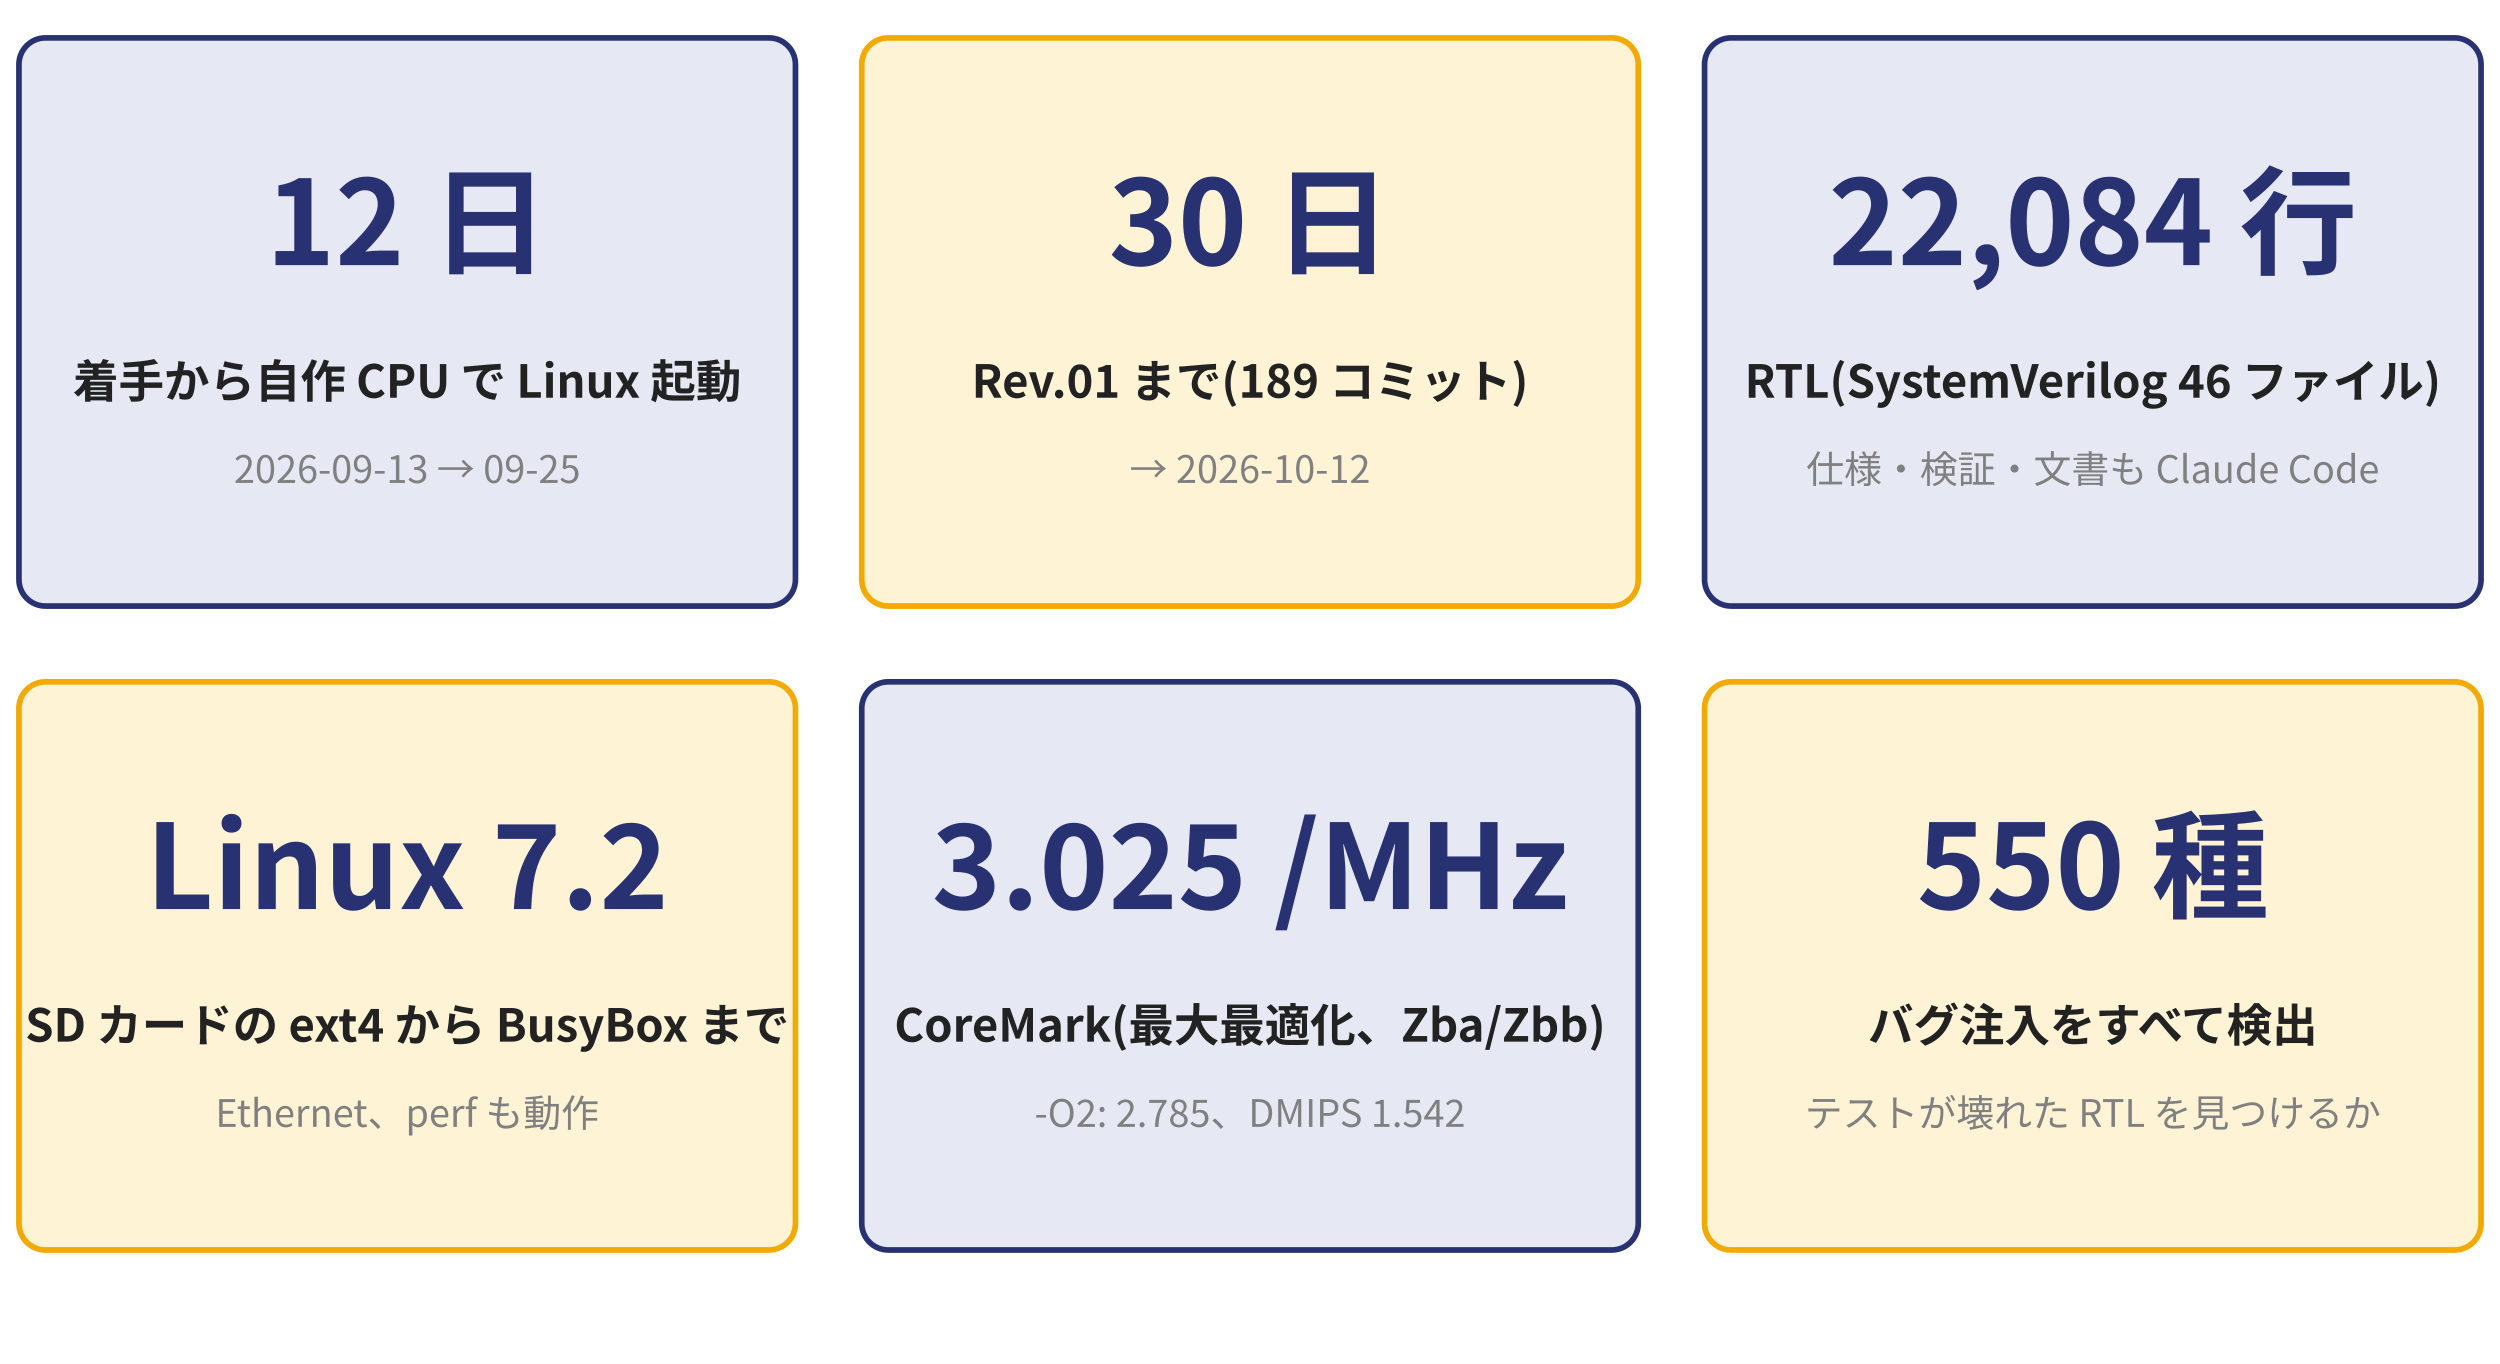
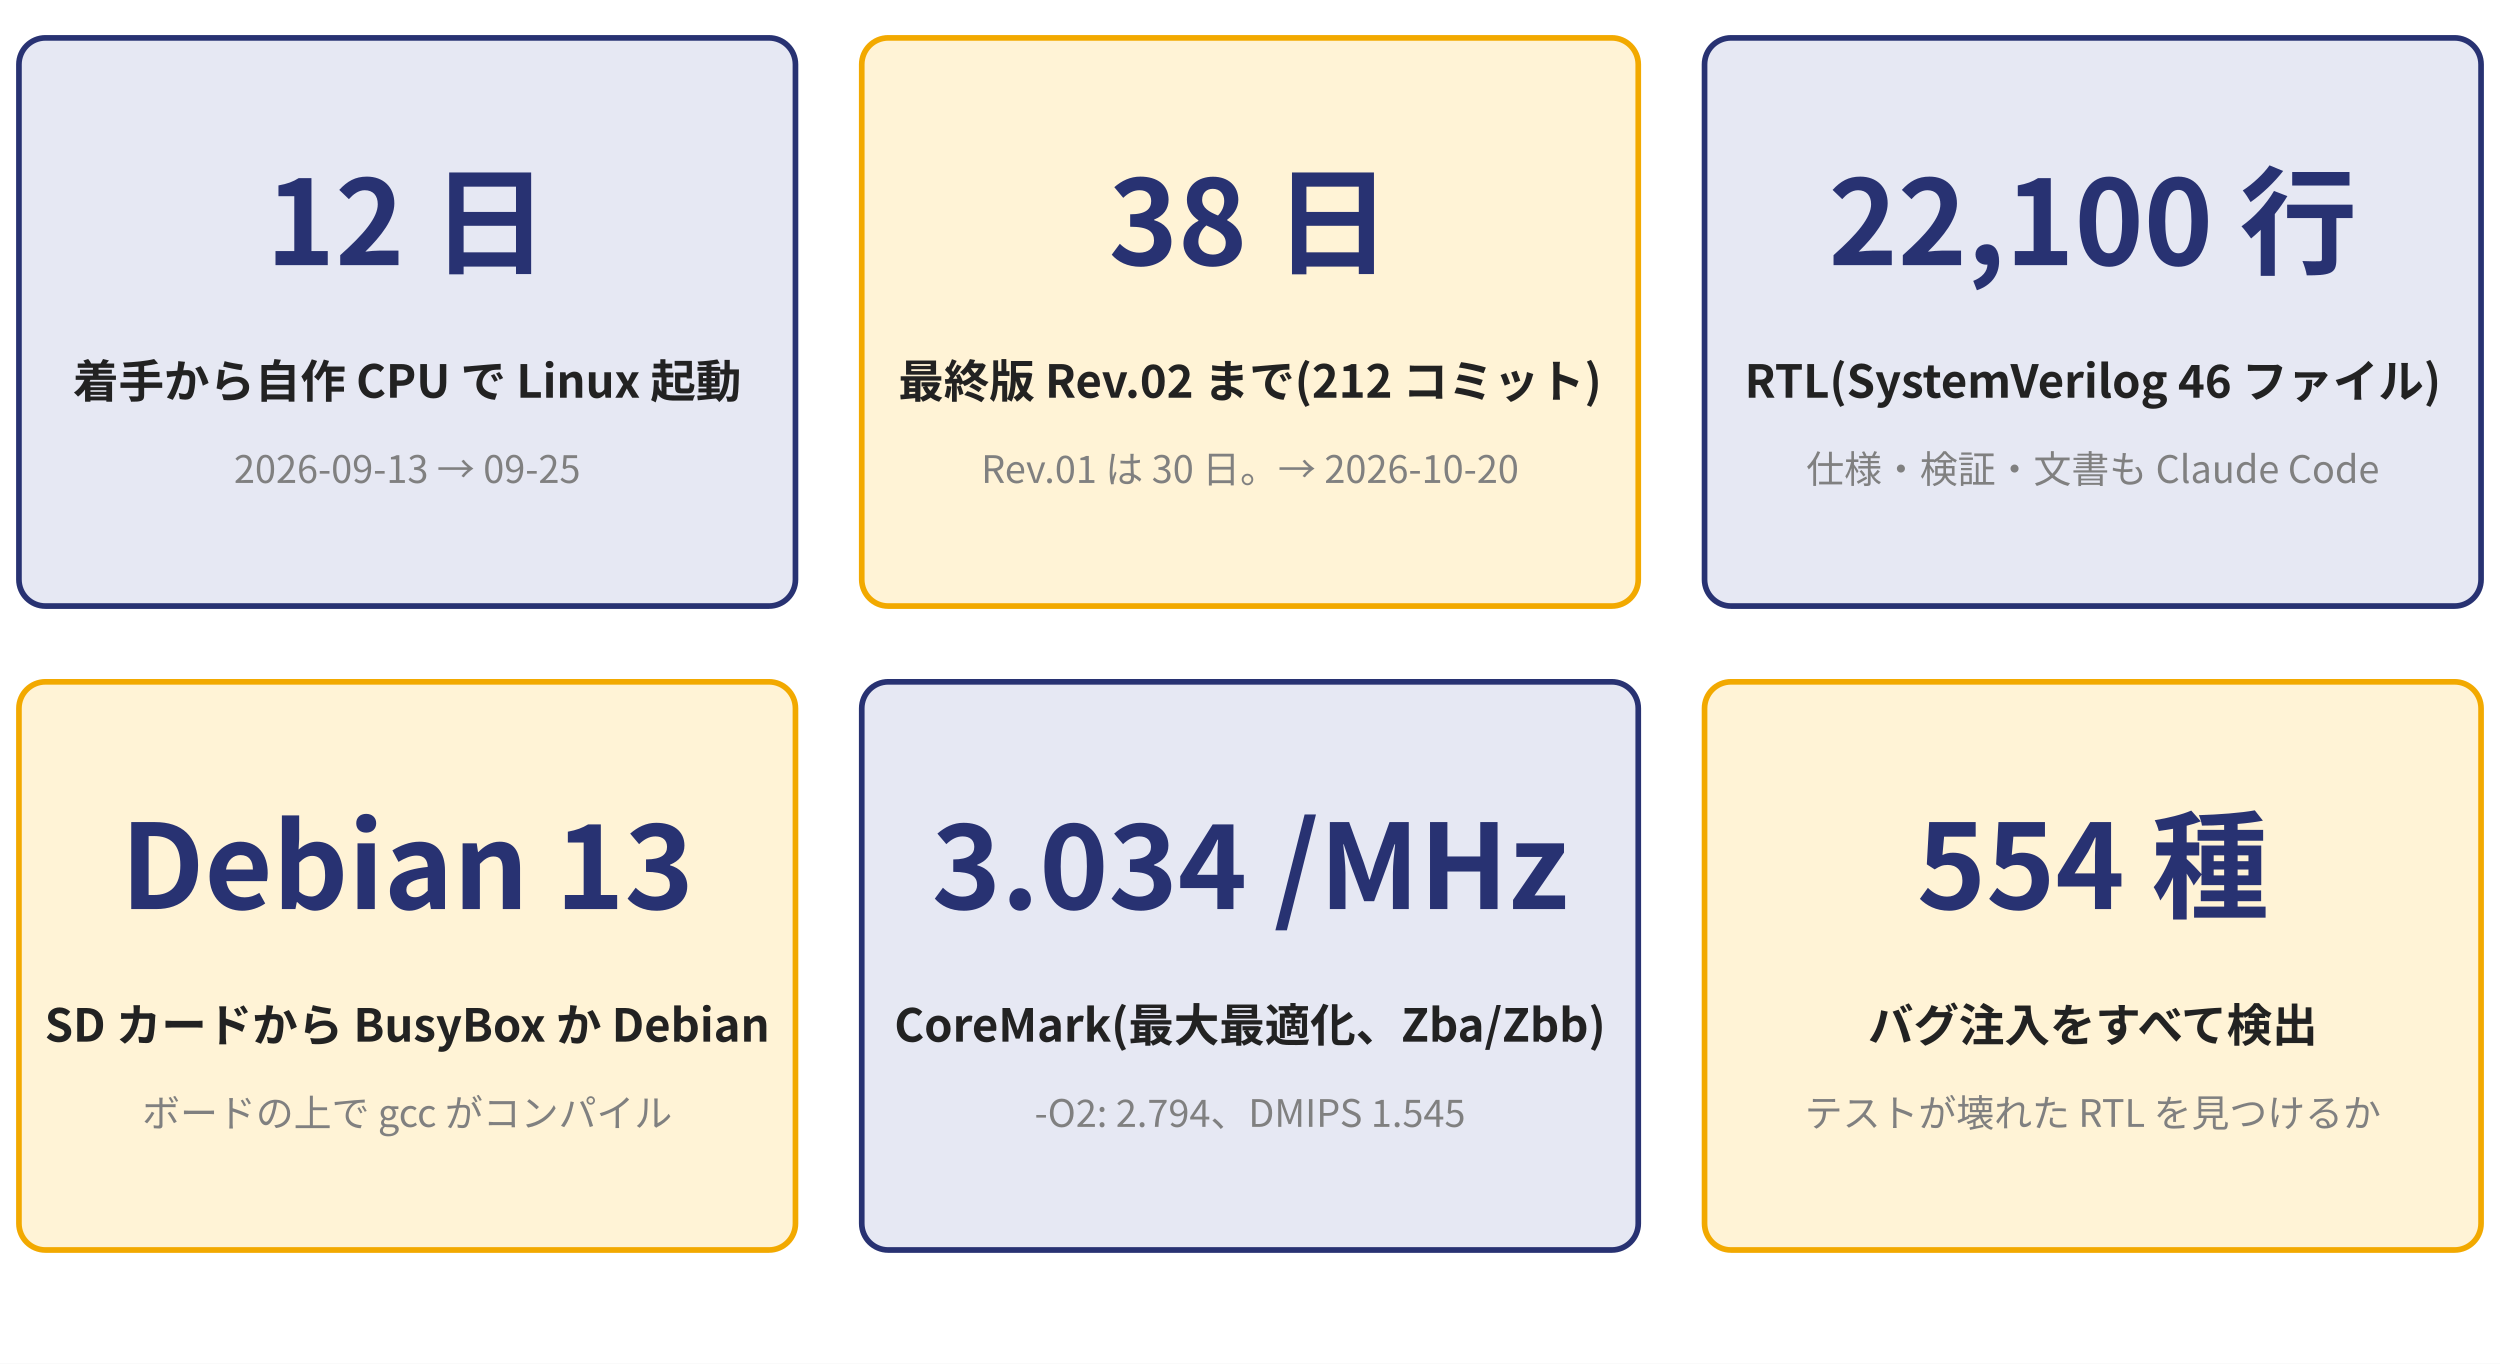
<svg xmlns="http://www.w3.org/2000/svg" width="26.4cm" height="14.4cm" viewBox="0 0 1320 720">
  <rect x="0" y="0" width="1320" height="720" fill="#FFFFFF" />
  <rect x="10.0" y="20" width="410" height="300" rx="14" fill="#E6E8F3" stroke="#283272" stroke-width="3" />
  <text x="215.0" y="140" font-family="'Noto Sans CJK JP', 'Noto Sans', 'Hiragino Sans', sans-serif" font-size="62" text-anchor="middle" font-weight="bold" fill="#283272">12 日</text>
  <text x="215.0" y="210" font-family="'Noto Sans CJK JP', 'Noto Sans', 'Hiragino Sans', sans-serif" font-size="24" text-anchor="middle" font-weight="bold" fill="#222222">着手から自作 CPU で Linux 起動</text>
  <text x="215.0" y="255" font-family="'Noto Sans CJK JP', 'Noto Sans', 'Hiragino Sans', sans-serif" font-size="20" text-anchor="middle" font-weight="normal" fill="#808080">2026-09-13 → 09-25</text>
  <rect x="455.0" y="20" width="410" height="300" rx="14" fill="#FFF3D6" stroke="#F2A900" stroke-width="3" />
-   <text x="660.0" y="140" font-family="'Noto Sans CJK JP', 'Noto Sans', 'Hiragino Sans', sans-serif" font-size="62" text-anchor="middle" font-weight="bold" fill="#283272">30 日</text>
-   <text x="660.0" y="210" font-family="'Noto Sans CJK JP', 'Noto Sans', 'Hiragino Sans', sans-serif" font-size="24" text-anchor="middle" font-weight="bold" fill="#222222">Rev.01 まで(189 コミット)</text>
-   <text x="660.0" y="255" font-family="'Noto Sans CJK JP', 'Noto Sans', 'Hiragino Sans', sans-serif" font-size="20" text-anchor="middle" font-weight="normal" fill="#808080">→ 2026-10-12</text>
+   <text x="660.0" y="140" font-family="'Noto Sans CJK JP', 'Noto Sans', 'Hiragino Sans', sans-serif" font-size="62" text-anchor="middle" font-weight="bold" fill="#283272">38 日</text>
+   <text x="660.0" y="210" font-family="'Noto Sans CJK JP', 'Noto Sans', 'Hiragino Sans', sans-serif" font-size="24" text-anchor="middle" font-weight="bold" fill="#222222">最終版 Rev.02 まで(212 コミット)</text>
+   <text x="660.0" y="255" font-family="'Noto Sans CJK JP', 'Noto Sans', 'Hiragino Sans', sans-serif" font-size="20" text-anchor="middle" font-weight="normal" fill="#808080">Rev.01 は 30 日。→ 2026-10-20</text>
  <rect x="900.0" y="20" width="410" height="300" rx="14" fill="#E6E8F3" stroke="#283272" stroke-width="3" />
-   <text x="1105.0" y="140" font-family="'Noto Sans CJK JP', 'Noto Sans', 'Hiragino Sans', sans-serif" font-size="62" text-anchor="middle" font-weight="bold" fill="#283272">22,084 行</text>
+   <text x="1105.0" y="140" font-family="'Noto Sans CJK JP', 'Noto Sans', 'Hiragino Sans', sans-serif" font-size="62" text-anchor="middle" font-weight="bold" fill="#283272">22,100 行</text>
  <text x="1105.0" y="210" font-family="'Noto Sans CJK JP', 'Noto Sans', 'Hiragino Sans', sans-serif" font-size="24" text-anchor="middle" font-weight="bold" fill="#222222">RTL(SystemVerilog 46 ファイル)</text>
  <text x="1105.0" y="255" font-family="'Noto Sans CJK JP', 'Noto Sans', 'Hiragino Sans', sans-serif" font-size="20" text-anchor="middle" font-weight="normal" fill="#808080">仕様・検証・文書も Claude Code</text>
  <rect x="10.0" y="360" width="410" height="300" rx="14" fill="#FFF3D6" stroke="#F2A900" stroke-width="3" />
-   <text x="215.0" y="480" font-family="'Noto Sans CJK JP', 'Noto Sans', 'Hiragino Sans', sans-serif" font-size="62" text-anchor="middle" font-weight="bold" fill="#283272">Linux 7.2</text>
-   <text x="215.0" y="550" font-family="'Noto Sans CJK JP', 'Noto Sans', 'Hiragino Sans', sans-serif" font-size="24" text-anchor="middle" font-weight="bold" fill="#222222">SD カードの ext4 から BusyBox まで</text>
-   <text x="215.0" y="595" font-family="'Noto Sans CJK JP', 'Noto Sans', 'Hiragino Sans', sans-serif" font-size="20" text-anchor="middle" font-weight="normal" fill="#808080">Ethernet、perf も動作</text>
+   <text x="215.0" y="480" font-family="'Noto Sans CJK JP', 'Noto Sans', 'Hiragino Sans', sans-serif" font-size="62" text-anchor="middle" font-weight="bold" fill="#283272">Debian 13</text>
+   <text x="215.0" y="550" font-family="'Noto Sans CJK JP', 'Noto Sans', 'Hiragino Sans', sans-serif" font-size="24" text-anchor="middle" font-weight="bold" fill="#222222">SD カードから BusyBox か Debian</text>
+   <text x="215.0" y="595" font-family="'Noto Sans CJK JP', 'Noto Sans', 'Hiragino Sans', sans-serif" font-size="20" text-anchor="middle" font-weight="normal" fill="#808080">ボードの上で gcc がコンパイル</text>
  <rect x="455.0" y="360" width="410" height="300" rx="14" fill="#E6E8F3" stroke="#283272" stroke-width="3" />
-   <text x="660.0" y="480" font-family="'Noto Sans CJK JP', 'Noto Sans', 'Hiragino Sans', sans-serif" font-size="62" text-anchor="middle" font-weight="bold" fill="#283272">3.025 /MHz</text>
+   <text x="660.0" y="480" font-family="'Noto Sans CJK JP', 'Noto Sans', 'Hiragino Sans', sans-serif" font-size="62" text-anchor="middle" font-weight="bold" fill="#283272">3.034 /MHz</text>
  <text x="660.0" y="550" font-family="'Noto Sans CJK JP', 'Noto Sans', 'Hiragino Sans', sans-serif" font-size="24" text-anchor="middle" font-weight="bold" fill="#222222">CoreMark(最大最適化、Zba/Zbb)</text>
-   <text x="660.0" y="595" font-family="'Noto Sans CJK JP', 'Noto Sans', 'Hiragino Sans', sans-serif" font-size="20" text-anchor="middle" font-weight="normal" fill="#808080">-O2: 2.785、DMIPS 1.542</text>
+   <text x="660.0" y="595" font-family="'Noto Sans CJK JP', 'Noto Sans', 'Hiragino Sans', sans-serif" font-size="20" text-anchor="middle" font-weight="normal" fill="#808080">-O2: 2.794、DMIPS 1.545</text>
  <rect x="900.0" y="360" width="410" height="300" rx="14" fill="#FFF3D6" stroke="#F2A900" stroke-width="3" />
-   <text x="1105.0" y="480" font-family="'Noto Sans CJK JP', 'Noto Sans', 'Hiragino Sans', sans-serif" font-size="62" text-anchor="middle" font-weight="bold" fill="#283272">550 種</text>
+   <text x="1105.0" y="480" font-family="'Noto Sans CJK JP', 'Noto Sans', 'Hiragino Sans', sans-serif" font-size="62" text-anchor="middle" font-weight="bold" fill="#283272">554 種</text>
  <text x="1105.0" y="550" font-family="'Noto Sans CJK JP', 'Noto Sans', 'Hiragino Sans', sans-serif" font-size="24" text-anchor="middle" font-weight="bold" fill="#222222">バグ注入をすべて検出</text>
  <text x="1105.0" y="595" font-family="'Noto Sans CJK JP', 'Noto Sans', 'Hiragino Sans', sans-serif" font-size="20" text-anchor="middle" font-weight="normal" fill="#808080">テストが壊れた RTL を見つけるか</text>
</svg>
